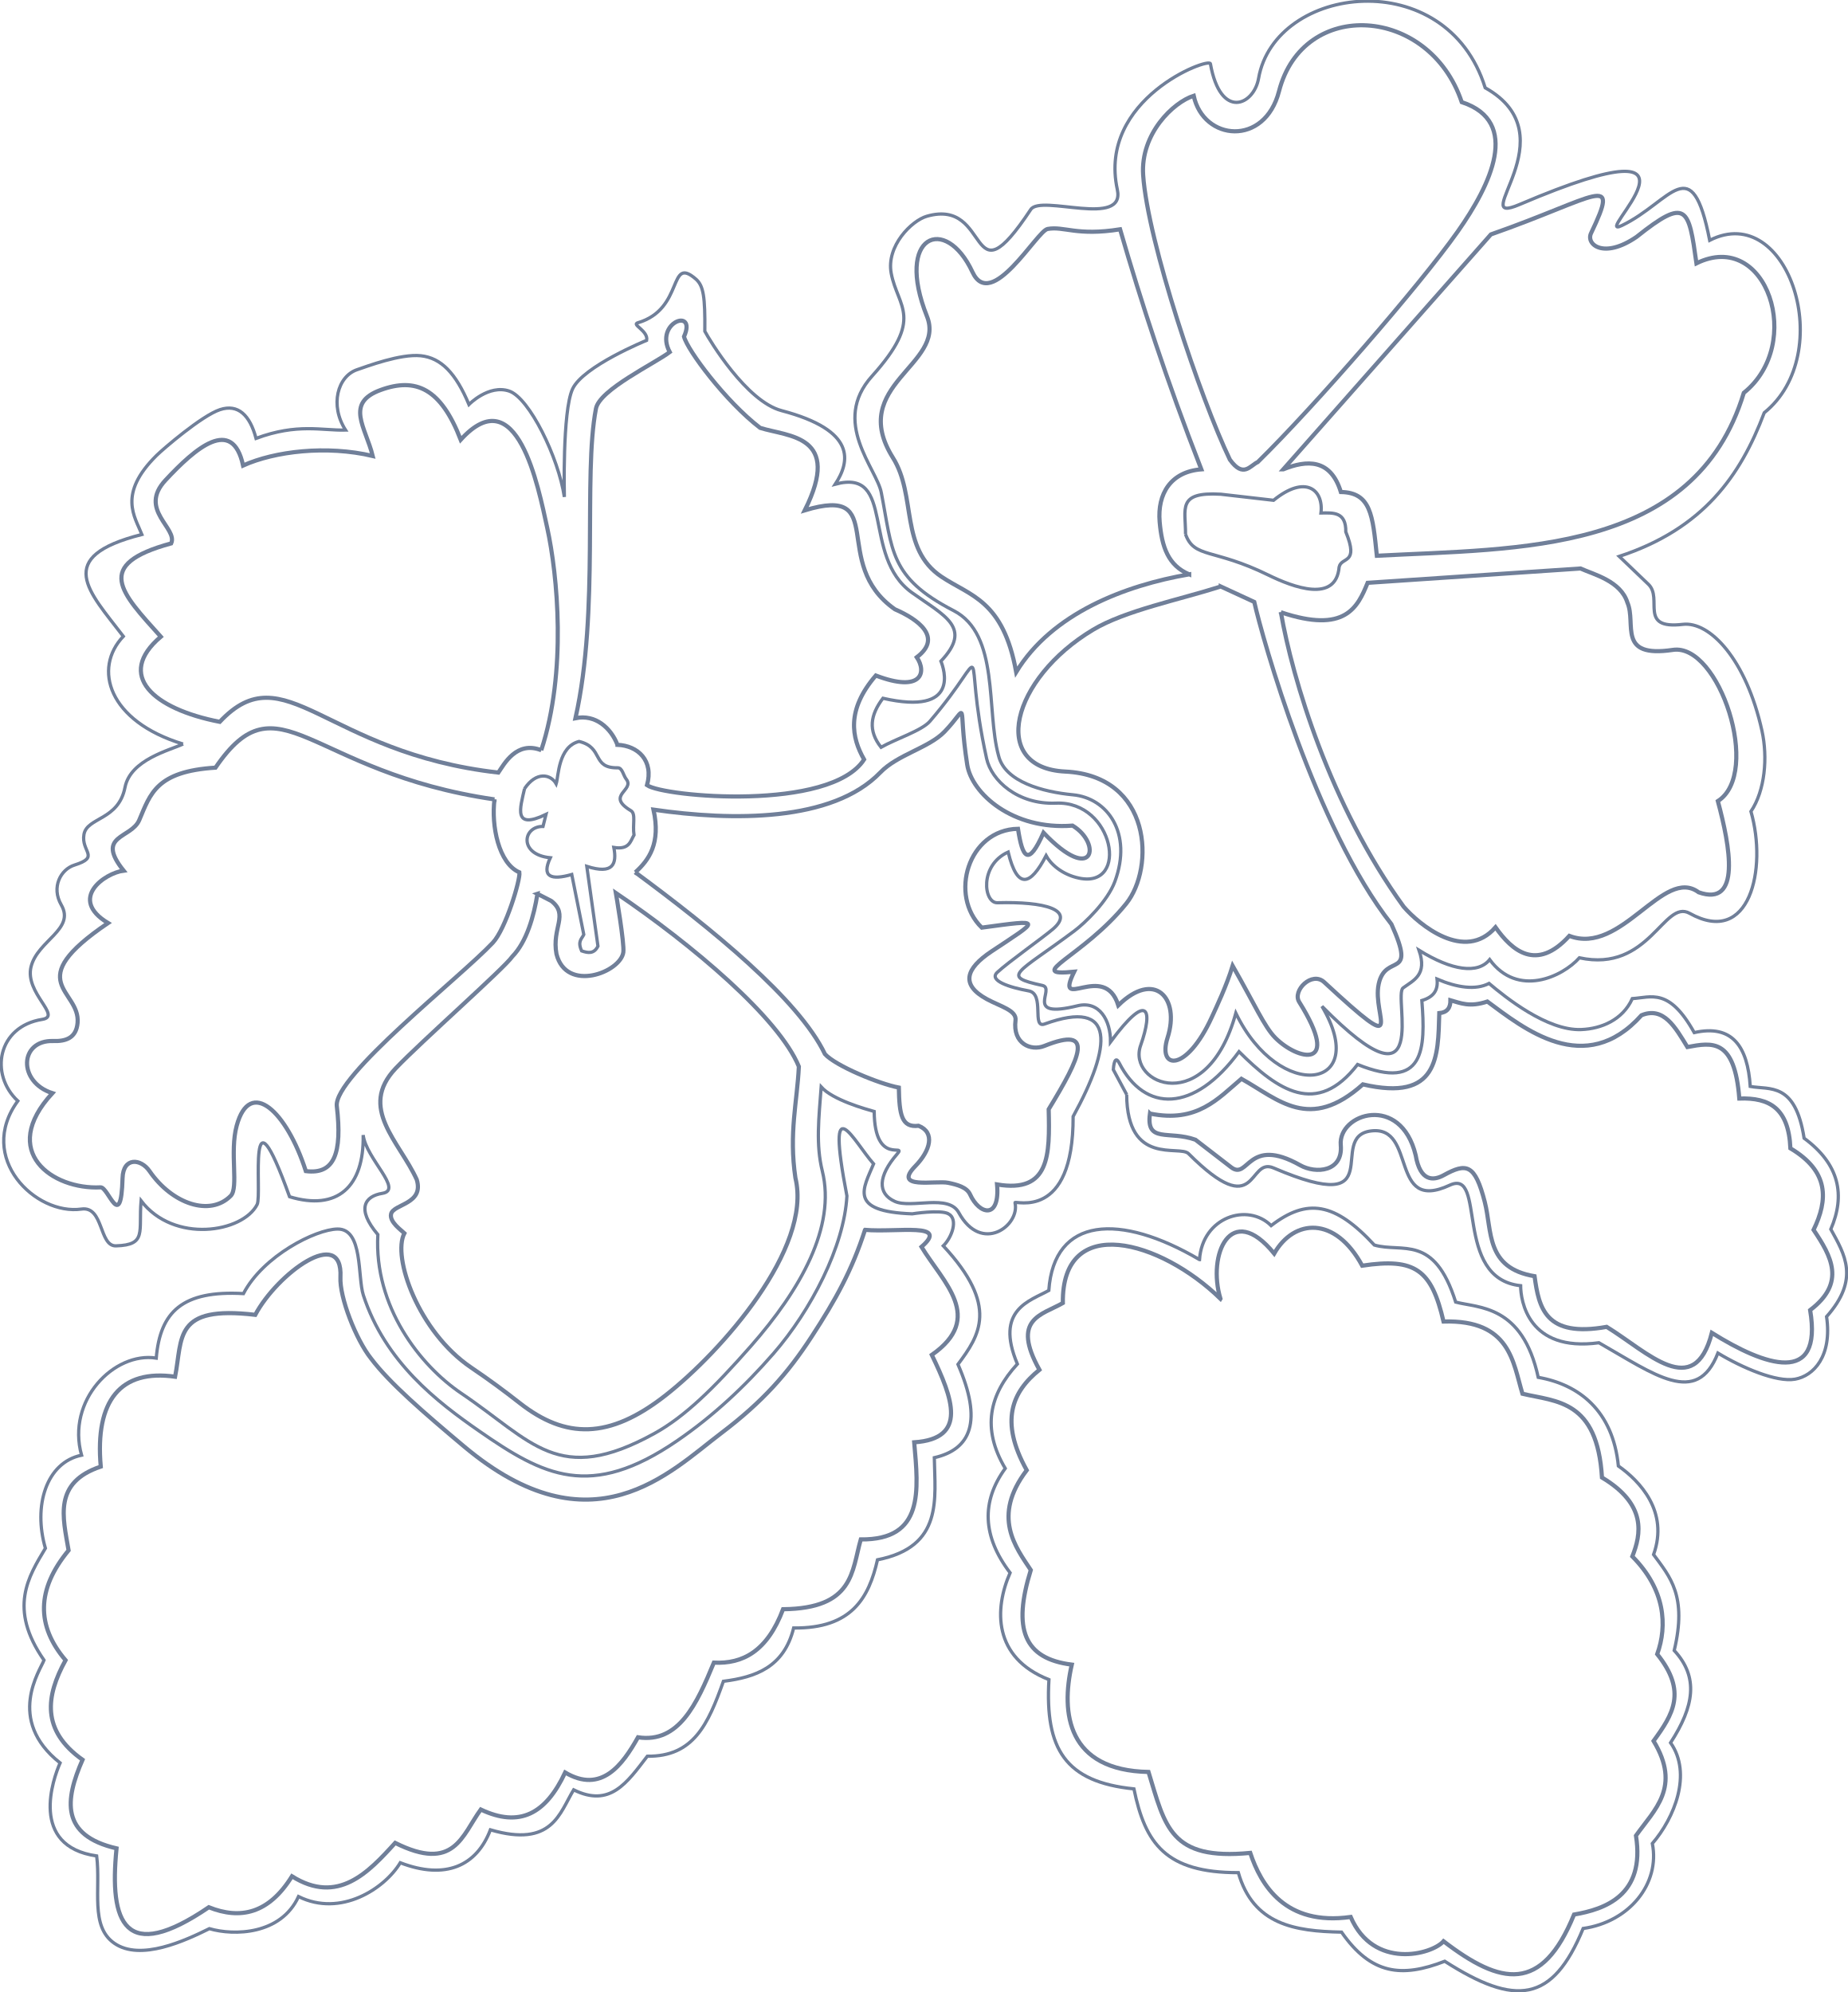
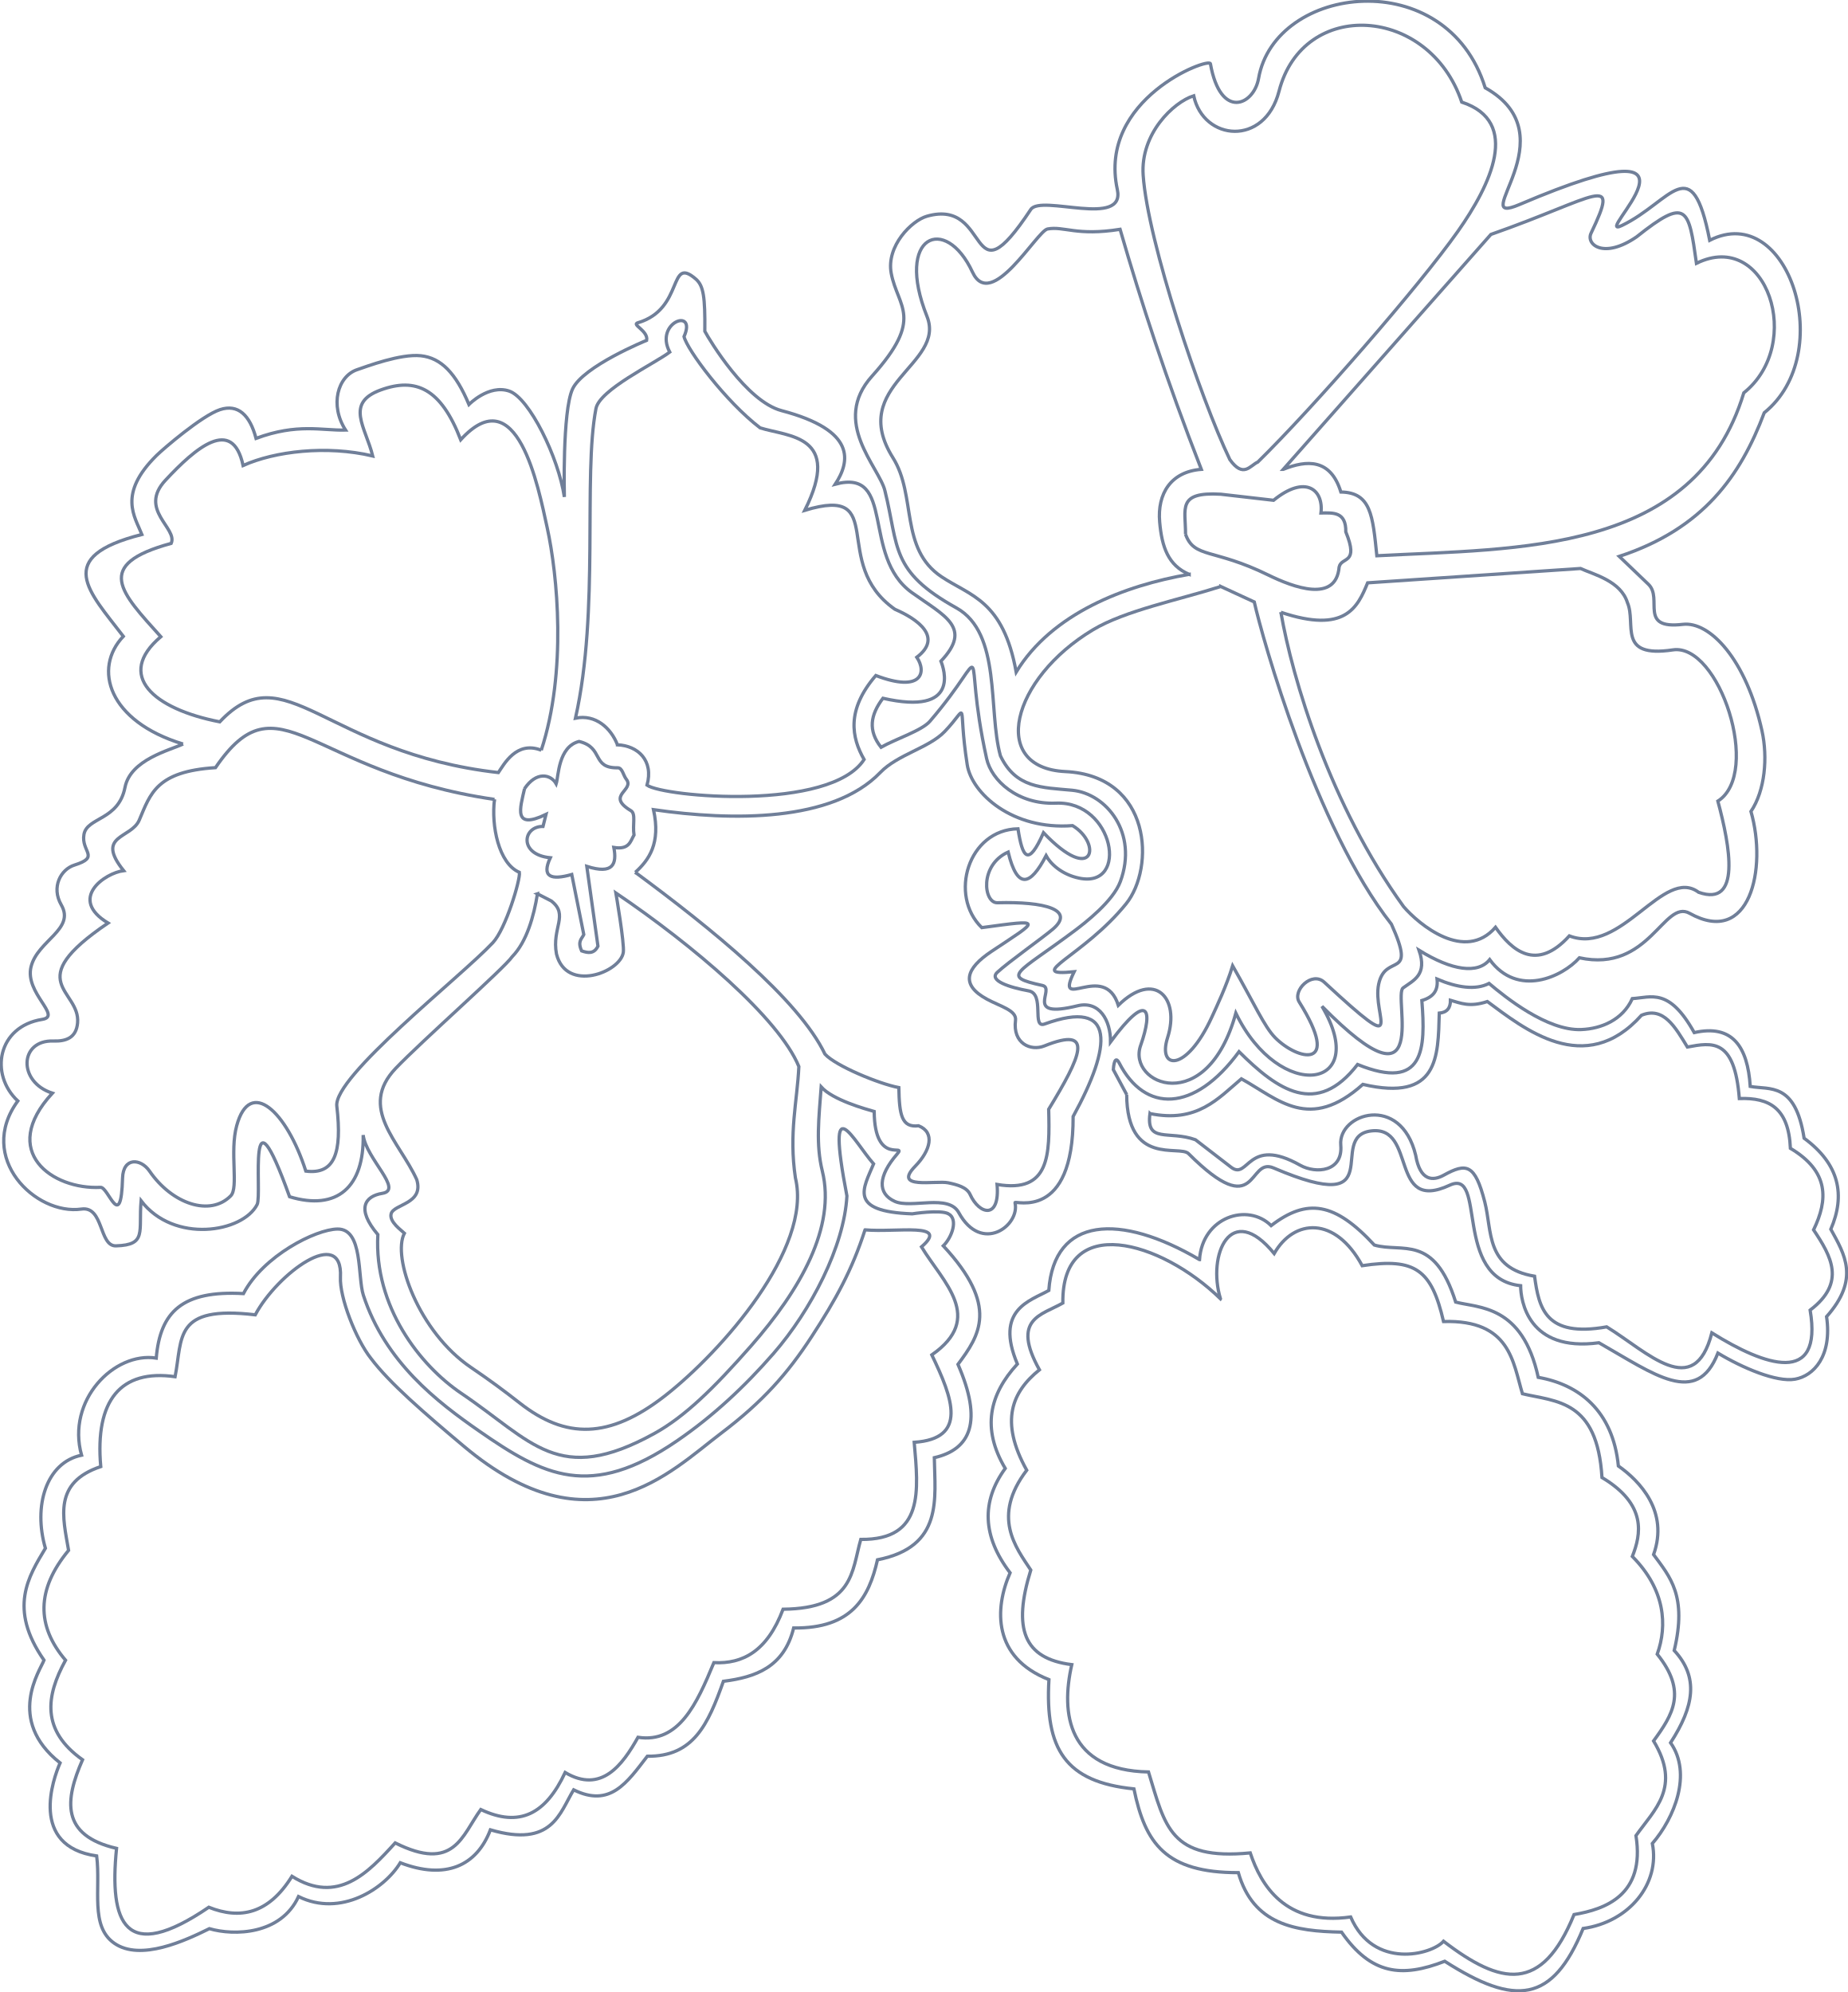
<svg xmlns="http://www.w3.org/2000/svg" width="206.75mm" height="222.906mm" viewBox="0 0 206.75 222.906" version="1.1" id="svg1" xml:space="preserve">
  <defs id="defs1" />
  <g id="layer2" transform="translate(-1.631916,-72.59169)">
    <path style="fill:none;stroke:#707f99;stroke-width:0.365;stroke-linecap:butt;stroke-linejoin:miter;stroke-dasharray:none;stroke-opacity:1" d="m 22.11,155.849 c -8.37,-2.549 -10.098,-8.453 -6.68,-12.05 -3.851,-5.036 -7.893,-8.876 2.078,-11.399 -0.782,-1.983 -2.743,-4.513 1.646,-8.849 0.719,-0.71 5.064,-4.45 7.089,-5.119 2.025,-0.669 3.349,0.611 4.037,3.215 4.642,-1.723 7.382,-0.859 10.017,-0.93 -1.79,-2.782 -0.889,-6.018 1.291,-6.758 1.09,-0.37 4.852,-1.797 7.125,-1.559 2.272,0.238 3.919,1.95 5.388,5.455 0,0 2.22,-2.281 4.509,-1.5 2.24,0.764 5.506,7.41 6.167,11.847 0,0 -0.238,-9.562 0.912,-12.074 1.169,-2.554 8.295,-5.452 8.295,-5.452 0.204,-1.048 -1.706,-1.756 -1.001,-1.962 5.284,-1.541 3.357,-7.659 6.548,-4.858 0.807,0.753 1.001,1.937 0.961,5.804 0.539,1.002 4.645,7.844 8.583,8.881 8.433,2.222 7.659,5.705 6.013,8.23 6.824,-1.819 2.856,8.036 8.574,12.133 3.66,2.622 6.816,3.909 3.247,7.674 0.333,0.832 2.193,6.126 -6.488,4.15 -1.414,1.876 -1.686,3.608 -0.213,5.484 1.653,-0.942 4.569,-1.861 5.472,-2.912 7.196,-8.379 3.437,-8.973 6.344,4.19 0.531,2.406 3.445,5.156 7.761,4.974 6.485,-0.274 8.236,9.567 2.59,8.393 -1.984,-0.412 -3.224,-1.634 -3.699,-2.514 -1.786,3.429 -3.229,3.786 -4.244,-0.405 -3.244,1.459 -2.753,5.715 -1.206,5.672 5.293,-0.146 8.732,0.778 6.218,2.943 -1.048,0.902 -5.039,3.728 -6.231,4.846 -0.989,0.928 1.385,1.685 3.516,2.073 1.843,0.336 0.298,4.242 1.779,3.706 8.074,-2.924 7.52,2.467 3.193,10.351 0.035,11.788 -6.578,9.342 -6.506,9.645 0.607,2.54 -3.736,5.789 -6.292,1.107 -1.158,-2.122 -5.302,-0.415 -7.156,-1.252 -1.967,-0.889 -1.865,-2.836 0.242,-5.275 1.189,-1.376 -2.492,1.445 -2.548,-4.787 -1.012,-0.29 -4.626,-1.291 -5.93,-2.745 -0.261,3.508 -0.608,6.431 0.128,9.416 1.54,6.243 -2.45,13.277 -7.994,19.583 -4.15,4.72 -7.405,7.908 -10.815,9.787 -10.756,5.927 -13.621,0.868 -21.583,-4.501 -4.63,-3.122 -9.782,-9.72 -9.338,-17.763 -2.467,-2.917 -1.429,-4.305 0.498,-4.616 2.392,-0.386 -1.817,-3.865 -2.141,-6.527 0.115,5.791 -2.883,8.524 -8.234,6.906 -4.851,-13.486 -3.042,-0.29 -3.629,0.867 -1.598,3.15 -9.311,4.404 -12.987,-0.414 -0.292,3.471 0.675,4.94 -2.807,5.044 -1.914,0.057 -1.364,-4.474 -3.864,-4.117 -5.132,0.734 -11.777,-5.737 -7.119,-12.097 -3.186,-2.963 -2.276,-8.332 2.727,-9.129 2.257,-0.36 -1.974,-2.939 -1.248,-5.886 0.727,-2.947 4.962,-4.182 3.385,-6.918 -1.155,-2.005 -0.047,-3.987 1.463,-4.461 2.932,-0.919 0.73,-1.488 1.072,-3.432 0.342,-1.944 3.866,-1.552 4.592,-5.262 0.61,-3.119 5.016,-4.153 6.495,-4.854 z" id="path1" />
    <path style="fill:none;stroke:#707f99;stroke-width:0.365;stroke-linecap:butt;stroke-linejoin:miter;stroke-dasharray:none;stroke-opacity:1" d="m 60.322,160.843 c 1.31,-1.95 2.922,-1.636 3.542,-0.543 0.26,-0.848 0.229,-4.149 2.558,-4.74 2.803,0.677 1.361,2.992 4.326,2.95 0.518,-0.007 0.618,0.844 0.957,1.276 0.985,1.256 -2.366,1.793 0.515,3.52 0.582,0.349 0.167,1.557 0.349,2.724 -0.399,0.694 -0.522,1.671 -2.257,1.393 0.354,1.858 -0.072,3.054 -3.026,2.113 l 1.249,8.933 c -0.448,0.897 -1.125,0.765 -1.825,0.528 -0.489,-1.083 0.016,-1.337 0.24,-1.825 l -1.345,-6.724 c -2.318,0.66 -3.408,0.28 -2.401,-1.873 -3.567,-0.345 -3.087,-3.539 -0.816,-3.506 l 0.336,-1.345 c -3.715,1.783 -2.904,-0.694 -2.401,-2.882 z" id="path5" />
-     <path style="fill:none;stroke:#707f99;stroke-width:0.365;stroke-linecap:butt;stroke-linejoin:miter;stroke-dasharray:none;stroke-opacity:1" d="m 100.238,127.71 c -0.532,-2.712 -5.654,-7.896 -1.042,-13.024 5.889,-6.548 2.874,-7.678 2.152,-11.508 -0.577,-3.063 2.29,-5.905 3.987,-6.39 7.343,-2.098 4.45,10.073 11.626,-0.756 1.141,-1.721 10.627,2.107 9.684,-2.236 -2.204,-10.148 10.282,-14.828 10.416,-14.072 1.127,6.336 4.864,4.65 5.389,1.639 1.833,-10.514 21.027,-12.864 25.356,1.053 9.619,5.37 -2.269,15.663 3.843,13.059 24.045,-10.245 7.685,4.164 11.457,2.348 5.537,-2.665 7.8,-8.63 9.818,1.659 8.819,-4.477 14.318,12.68 6.103,19.297 -2.652,7.049 -6.817,12.979 -16.221,16.072 l 3.261,3.123 c 1.669,1.599 -1.169,5.076 3.854,4.483 2.991,-0.353 7.08,3.867 8.854,11.922 0.653,2.962 0.344,6.674 -1.235,9.015 1.849,6.435 -0.132,15.16 -6.862,11.398 -2.891,-1.617 -4.494,6.679 -12.333,4.978 -1.901,2.138 -6.908,4.475 -10.038,0.201 -1.314,1.636 -4.204,1.252 -7.904,-1.046 0.952,2.767 -0.614,3.353 -1.782,4.214 -1.168,0.861 3.365,14.709 -9.081,2.055 5.542,9.345 -4.743,10.878 -9.635,0.765 -3.237,11.756 -12.187,7.959 -10.653,3.622 1.439,-4.069 0.817,-6.067 -3.367,-0.4 0.015,-2.409 -1.245,-4.641 -3.699,-4.04 -6.138,1.504 -2.394,-1.94 -3.923,-2.276 -4.725,-1.037 -2.873,-1.281 3.556,-6.09 1.206,-0.902 3.732,-3.318 4.553,-5.539 2.008,-5.433 -0.849,-9.344 -4.69,-9.706 -3.346,-0.315 -7.613,-1.444 -8.321,-4.364 -1.42,-5.12 0.143,-13.577 -5.031,-16.244 -7.215,-3.719 -6.832,-6.77 -8.095,-13.211 z" id="path2" />
+     <path style="fill:none;stroke:#707f99;stroke-width:0.365;stroke-linecap:butt;stroke-linejoin:miter;stroke-dasharray:none;stroke-opacity:1" d="m 100.646,127.506 c -0.664,-2.683 -6.061,-7.692 -1.449,-12.82 5.889,-6.548 2.874,-7.678 2.152,-11.508 -0.577,-3.063 2.29,-5.905 3.987,-6.39 7.343,-2.098 4.45,10.073 11.626,-0.756 1.141,-1.721 10.627,2.107 9.684,-2.236 -2.204,-10.148 10.282,-14.828 10.416,-14.072 1.127,6.336 4.864,4.65 5.389,1.639 1.833,-10.514 21.027,-12.864 25.356,1.053 9.619,5.37 -2.269,15.663 3.843,13.059 24.045,-10.245 7.685,4.164 11.457,2.348 5.537,-2.665 7.8,-8.63 9.818,1.659 8.819,-4.477 14.318,12.68 6.103,19.297 -2.652,7.049 -6.817,12.979 -16.221,16.072 l 3.261,3.123 c 1.669,1.599 -1.169,5.076 3.854,4.483 2.991,-0.353 7.08,3.867 8.854,11.922 0.653,2.962 0.344,6.674 -1.235,9.015 1.849,6.435 -0.132,15.16 -6.862,11.398 -2.891,-1.617 -4.494,6.679 -12.333,4.978 -1.901,2.138 -6.908,4.475 -10.038,0.201 -1.314,1.636 -4.204,1.252 -7.904,-1.046 0.952,2.767 -0.614,3.353 -1.782,4.214 -1.168,0.861 3.365,14.709 -9.081,2.055 5.542,9.345 -4.743,10.878 -9.635,0.765 -3.237,11.756 -12.187,7.959 -10.653,3.622 1.439,-4.069 0.817,-6.067 -3.367,-0.4 0.015,-2.409 -1.245,-4.641 -3.699,-4.04 -6.138,1.504 -2.394,-1.94 -3.923,-2.276 -4.725,-1.037 -2.873,-1.281 3.556,-6.09 1.206,-0.902 4.344,-3.318 5.165,-5.539 2.008,-5.433 -1.562,-9.854 -5.404,-10.216 -3.346,-0.315 -6.288,-0.22 -8.015,-3.855 -1.42,-5.12 0.157,-13.72 -4.929,-16.55 -7.418,-4.127 -6.424,-6.77 -7.993,-13.109 z" id="path2" />
    <path style="fill:none;stroke:#707f99;stroke-width:0.365;stroke-linecap:butt;stroke-linejoin:miter;stroke-dasharray:none;stroke-opacity:1" d="m 134.279,132.377 c 0.974,2.717 3.136,1.558 9.237,4.551 2.841,1.391 7.596,3.169 7.947,-0.883 0.262,-1.205 2.259,-0.242 0.747,-3.939 0.034,-2.264 -1.407,-2.132 -2.78,-2.109 0.314,-2.624 -1.745,-4.323 -5.303,-1.423 l -5.909,-0.679 c -4.921,-0.287 -3.927,1.614 -3.939,4.483 z" id="path3" />
-     <path style="fill:none;stroke:#707f99;stroke-width:0.465;stroke-linecap:butt;stroke-linejoin:miter;stroke-dasharray:none;stroke-opacity:1" d="m 62.193,156.542 c 2.884,-8.809 1.814,-19.631 0.669,-24.872 -1.025,-4.686 -3.364,-16.823 -9.682,-9.871 -2.219,-5.745 -5.018,-7.006 -8.962,-5.567 -4.023,1.468 -1.68,4.16 -0.884,7.384 -5.169,-1.224 -10.961,-0.526 -14.504,1.067 -1.187,-5.558 -5.353,-1.933 -8.68,1.639 -3.096,3.323 1.408,5.359 0.635,7.075 -8.787,2.389 -5.603,5.493 -1.161,10.442 -5.098,4.32 -0.845,8.083 6.595,9.527 7.287,-7.755 11.712,3.475 31.173,5.677 0.63,-0.921 2.026,-3.595 4.803,-2.5 z" id="path4" />
-     <path style="fill:none;stroke:#707f99;stroke-width:0.465;stroke-linecap:butt;stroke-linejoin:miter;stroke-dasharray:none;stroke-opacity:1" d="m 70.716,155.935 c -0.716,-1.856 -2.44,-3.447 -4.697,-2.978 2.71,-12.084 0.832,-27.054 2.293,-34.646 0.408,-2.121 6.576,-5.046 8.256,-6.321 -1.784,-3.333 3.079,-5.051 1.597,-1.733 0.354,1.486 4.639,7.242 8.511,10.212 3.164,1.002 9.225,0.78 5,9.228 9.516,-2.886 2.699,5.904 10.083,11.073 2.565,1.112 5.401,3.129 2.451,5.369 1.135,1.687 0.559,4.008 -4.586,2.043 -3.335,3.874 -2.704,6.962 -1.311,9.397 -3.783,5.835 -22.419,4.194 -24.289,2.874 0.769,-2.75 -1.012,-4.421 -3.308,-4.517 z" id="path6" />
-     <path style="fill:none;stroke:#707f99;stroke-width:0.465;stroke-linecap:butt;stroke-linejoin:miter;stroke-dasharray:none;stroke-opacity:1" d="m 56.96,162.044 c -0.377,2.923 0.457,7.173 2.786,8.165 0.131,0.787 -1.526,6.33 -2.978,7.876 -3.653,3.889 -17.836,14.976 -17.451,18.283 0.618,5.311 -0.279,7.672 -3.467,7.272 -2.137,-6.691 -6.253,-10.533 -7.738,-5.074 -0.796,2.926 0.239,6.922 -0.662,7.839 -2.309,2.348 -6.559,0.914 -9.087,-2.765 -0.976,-1.42 -2.951,-1.589 -3.019,0.785 -0.175,6.113 -1.575,0.985 -2.464,1.031 -5.369,0.273 -11.433,-3.978 -5.388,-10.539 -3.891,-1.241 -3.699,-5.962 0.104,-5.835 1.414,0.047 2.567,-0.345 2.716,-2.031 0.331,-3.734 -6.442,-4.498 3.409,-11.172 -4.509,-2.72 -0.349,-5.6 1.743,-5.861 -3.212,-4.011 0.857,-3.553 1.751,-5.664 1.249,-2.949 1.906,-5.443 8.527,-5.862 7.106,-10.406 10.342,0.512 31.218,3.554 z" id="path7" />
-     <path style="fill:none;stroke:#707f99;stroke-width:0.465;stroke-linecap:butt;stroke-linejoin:miter;stroke-dasharray:none;stroke-opacity:1" d="m 61.763,172.61 1.549,0.797 c 2.002,1.561 0.033,2.993 0.582,5.938 1.101,4.375 7.177,2.041 7.48,-0.197 0.134,-0.993 -0.836,-6.634 -0.836,-6.634 8.592,5.817 18.244,13.988 20.476,19.425 -0.182,3.919 -1.134,7.44 -0.385,12.465 1.918,7.902 -8.306,19.452 -14.533,24.329 -6.326,4.954 -11.2,4.864 -16.305,0.865 -1.748,-1.369 -3.333,-2.547 -5.458,-3.987 -5.887,-3.99 -8.85,-12.38 -7.454,-15.023 -0.327,-0.32 -1.705,-1.263 -1.489,-2.159 0.269,-1.118 3.708,-1.088 2.87,-3.84 -1.93,-4.255 -6.579,-8.013 -2.355,-12.45 2.863,-3.008 12.175,-11.224 13.042,-12.503 1.629,-1.673 2.422,-4.554 2.819,-7.027 z" id="path8" />
-     <path style="fill:none;stroke:#707f99;stroke-width:0.465;stroke-linecap:butt;stroke-linejoin:miter;stroke-dasharray:none;stroke-opacity:1" d="m 72.713,170.208 c 1.522,-1.383 2.869,-3.229 2.037,-7.015 8.791,1.281 20.017,1.401 25.372,-4.158 1.945,-2.019 5.445,-2.745 7.203,-4.58 2.87,-2.996 1.397,-3.533 2.526,3.708 0.501,3.214 5.076,7.339 11.788,6.816 3.302,1.991 2.413,6.733 -3.253,0.793 -1.718,3.884 -2.356,2.795 -2.855,-0.439 -5.583,0.111 -7.765,7.465 -4.05,11.061 7,-0.952 6.465,-0.923 1.098,2.653 -2.906,1.936 -3.5,3.739 -0.511,5.359 1.486,0.805 3.33,1.244 3.187,2.362 -0.333,2.611 1.718,3.472 3.226,2.865 5.711,-2.298 4.069,1.201 0.485,7.088 0.125,5.102 0.144,9.415 -5.776,8.411 0.349,3.964 -1.992,3.393 -3.016,1.121 -0.366,-0.813 -1.445,-1.094 -2.443,-1.303 -1.397,-0.293 -6.28,0.792 -3.699,-1.857 1.72,-1.765 2.245,-3.783 0.377,-4.526 -1.909,0.235 -2.154,-1.249 -2.209,-4.274 -2.236,-0.426 -7.088,-2.437 -8.268,-3.748 -2.937,-6.151 -12.798,-14.128 -21.22,-20.338 z" id="path9" />
-     <path style="fill:none;stroke:#707f99;stroke-width:0.465;stroke-linecap:butt;stroke-linejoin:miter;stroke-dasharray:none;stroke-opacity:1" d="m 144.946,141.104 c 1.291,7.443 5.489,21.566 13.736,32.947 1.733,2.013 6.847,6.251 10.278,2.305 1.816,2.582 4.573,5.034 8.261,0.961 5.831,2.237 10.527,-7.815 14.464,-4.878 4.776,1.689 3.524,-5.111 2.153,-10.203 4.93,-3.141 0.152,-17.698 -5.035,-16.922 -6.31,0.944 -4.047,-2.913 -5.087,-5.3 -0.752,-2.411 -3.752,-3.131 -5.247,-3.808 l -23.817,1.605 c -1.118,2.731 -2.483,5.721 -9.706,3.294 z" id="path10" />
-     <path style="fill:none;stroke:#707f99;stroke-width:0.465;stroke-linecap:butt;stroke-linejoin:miter;stroke-dasharray:none;stroke-opacity:1" d="m 145.214,125.11 23.229,-26.285 c 12.03,-4.219 14.503,-7.052 11.207,-0.136 -0.595,1.248 1.405,2.94 5.094,0.408 5.64,-4.5 5.83,-3.226 6.699,2.96 7.876,-3.879 12.128,9.025 5.298,14.495 -5.49,18.086 -25.253,17.387 -41.058,18.229 -0.463,-4.535 -0.663,-7.072 -4.025,-7.133 -1.155,-3.768 -3.825,-3.594 -6.443,-2.538 z" id="path11" />
-     <path style="fill:none;stroke:#707f99;stroke-width:0.465;stroke-linecap:butt;stroke-linejoin:miter;stroke-dasharray:none;stroke-opacity:1" d="m 139.237,124.023 c -3.266,-6.8 -9.2,-24.388 -9.701,-31.843 -0.31,-4.623 3.368,-8.141 5.656,-8.872 1.084,5.062 7.944,5.715 9.547,-0.512 2.692,-10.46 16.818,-9.575 20.444,1.223 6.681,2.191 3.204,9.289 -0.431,14.457 -4.281,6.085 -16.165,19.717 -22.39,25.82 -0.854,0.38 -1.604,1.845 -3.124,-0.272 z" id="path12" />
-     <path style="fill:none;stroke:#707f99;stroke-width:0.465;stroke-linecap:butt;stroke-linejoin:miter;stroke-dasharray:none;stroke-opacity:1" d="m 134.687,136.86 c -7.2,1.238 -15.358,4.364 -19.357,10.935 -1.454,-8.042 -5.135,-8.509 -8.354,-10.664 -4.718,-3.158 -2.767,-9.058 -5.434,-13.312 -5.104,-8.143 5.967,-10.405 3.808,-15.82 -3.627,-9.097 2.063,-11.471 5.089,-4.963 2.091,4.498 7.204,-4.602 8.402,-4.822 1.843,-0.339 3.248,0.816 8.114,0.038 2.362,8.159 5.157,16.779 9.09,26.859 -3.419,0.262 -4.934,2.733 -4.662,5.88 0.243,2.815 0.956,4.878 3.304,5.87 z" id="path13" />
-     <path style="fill:none;stroke:#707f99;stroke-width:0.465;stroke-linecap:butt;stroke-linejoin:miter;stroke-dasharray:none;stroke-opacity:1" d="m 138.222,138.222 3.746,1.729 c 0.909,4.062 6.852,25.251 15.347,36.059 2.878,6.368 -0.659,3.119 -1.425,6.694 -0.766,3.576 3.363,8.56 -6.093,-0.205 -1.373,-1.272 -3.595,0.945 -2.803,2.21 4.821,7.706 -0.183,6.524 -2.677,4.009 -1.224,-1.235 -2.314,-3.754 -4.767,-8.054 -0.693,2.263 -1.803,4.591 -2.337,5.757 -2.846,6.217 -6.092,5.877 -4.947,2.297 1.435,-4.485 -1.467,-7.603 -5.51,-3.631 -1.56,-5.017 -7.227,0.941 -4.939,-3.758 -5.777,0.565 1.063,-1.716 5.82,-7.616 3.223,-3.999 2.895,-14.312 -6.816,-14.783 -8.553,-0.415 -6.029,-10.401 3.113,-15.872 3.584,-2.145 9.589,-3.343 14.288,-4.835 z" id="path14" />
+     <path style="fill:none;stroke:#707f99;stroke-width:0.365;stroke-linecap:butt;stroke-linejoin:miter;stroke-dasharray:none;stroke-opacity:1" d="m 62.193,156.542 c 2.884,-8.809 1.814,-19.631 0.669,-24.872 -1.025,-4.686 -3.364,-16.823 -9.682,-9.871 -2.219,-5.745 -5.018,-7.006 -8.962,-5.567 -4.023,1.468 -1.68,4.16 -0.884,7.384 -5.169,-1.224 -10.961,-0.526 -14.504,1.067 -1.187,-5.558 -5.353,-1.933 -8.68,1.639 -3.096,3.323 1.408,5.359 0.635,7.075 -8.787,2.389 -5.603,5.493 -1.161,10.442 -5.098,4.32 -0.845,8.083 6.595,9.527 7.287,-7.755 11.712,3.475 31.173,5.677 0.63,-0.921 2.026,-3.595 4.803,-2.5 z" id="path4" />
+     <path style="fill:none;stroke:#707f99;stroke-width:0.365;stroke-linecap:butt;stroke-linejoin:miter;stroke-dasharray:none;stroke-opacity:1" d="m 70.716,155.935 c -0.716,-1.856 -2.44,-3.447 -4.697,-2.978 2.71,-12.084 0.832,-27.054 2.293,-34.646 0.408,-2.121 6.576,-5.046 8.256,-6.321 -1.784,-3.333 3.079,-5.051 1.597,-1.733 0.354,1.486 4.639,7.242 8.511,10.212 3.164,1.002 9.225,0.78 5,9.228 9.516,-2.886 2.699,5.904 10.083,11.073 2.565,1.112 5.401,3.129 2.451,5.369 1.135,1.687 0.559,4.008 -4.586,2.043 -3.335,3.874 -2.704,6.962 -1.311,9.397 -3.783,5.835 -22.419,4.194 -24.289,2.874 0.769,-2.75 -1.012,-4.421 -3.308,-4.517 z" id="path6" />
+     <path style="fill:none;stroke:#707f99;stroke-width:0.365;stroke-linecap:butt;stroke-linejoin:miter;stroke-dasharray:none;stroke-opacity:1" d="m 56.96,162.044 c -0.377,2.923 0.457,7.173 2.786,8.165 0.131,0.787 -1.526,6.33 -2.978,7.876 -3.653,3.889 -17.836,14.976 -17.451,18.283 0.618,5.311 -0.279,7.672 -3.467,7.272 -2.137,-6.691 -6.253,-10.533 -7.738,-5.074 -0.796,2.926 0.239,6.922 -0.662,7.839 -2.309,2.348 -6.559,0.914 -9.087,-2.765 -0.976,-1.42 -2.951,-1.589 -3.019,0.785 -0.175,6.113 -1.575,0.985 -2.464,1.031 -5.369,0.273 -11.433,-3.978 -5.388,-10.539 -3.891,-1.241 -3.699,-5.962 0.104,-5.835 1.414,0.047 2.567,-0.345 2.716,-2.031 0.331,-3.734 -6.442,-4.498 3.409,-11.172 -4.509,-2.72 -0.349,-5.6 1.743,-5.861 -3.212,-4.011 0.857,-3.553 1.751,-5.664 1.249,-2.949 1.906,-5.443 8.527,-5.862 7.106,-10.406 10.342,0.512 31.218,3.554 z" id="path7" />
+     <path style="fill:none;stroke:#707f99;stroke-width:0.365;stroke-linecap:butt;stroke-linejoin:miter;stroke-dasharray:none;stroke-opacity:1" d="m 61.763,172.61 1.549,0.797 c 2.002,1.561 0.033,2.993 0.582,5.938 1.101,4.375 7.177,2.041 7.48,-0.197 0.134,-0.993 -0.836,-6.634 -0.836,-6.634 8.592,5.817 18.244,13.988 20.476,19.425 -0.182,3.919 -1.134,7.44 -0.385,12.465 1.918,7.902 -8.306,19.452 -14.533,24.329 -6.326,4.954 -11.2,4.864 -16.305,0.865 -1.748,-1.369 -3.333,-2.547 -5.458,-3.987 -5.887,-3.99 -8.85,-12.38 -7.454,-15.023 -0.327,-0.32 -1.705,-1.263 -1.489,-2.159 0.269,-1.118 3.708,-1.088 2.87,-3.84 -1.93,-4.255 -6.579,-8.013 -2.355,-12.45 2.863,-3.008 12.175,-11.224 13.042,-12.503 1.629,-1.673 2.422,-4.554 2.819,-7.027 z" id="path8" />
+     <path style="fill:none;stroke:#707f99;stroke-width:0.365;stroke-linecap:butt;stroke-linejoin:miter;stroke-dasharray:none;stroke-opacity:1" d="m 72.713,170.208 c 1.522,-1.383 2.869,-3.229 2.037,-7.015 8.791,1.281 20.017,1.401 25.372,-4.158 1.945,-2.019 5.445,-2.745 7.203,-4.58 2.87,-2.996 1.397,-3.533 2.526,3.708 0.501,3.214 5.076,7.339 11.788,6.816 3.302,1.991 2.413,6.733 -3.253,0.793 -1.718,3.884 -2.356,2.795 -2.855,-0.439 -5.583,0.111 -7.765,7.465 -4.05,11.061 7,-0.952 6.465,-0.923 1.098,2.653 -2.906,1.936 -3.5,3.739 -0.511,5.359 1.486,0.805 3.33,1.244 3.187,2.362 -0.333,2.611 1.718,3.472 3.226,2.865 5.711,-2.298 4.069,1.201 0.485,7.088 0.125,5.102 0.144,9.415 -5.776,8.411 0.349,3.964 -1.992,3.393 -3.016,1.121 -0.366,-0.813 -1.445,-1.094 -2.443,-1.303 -1.397,-0.293 -6.28,0.792 -3.699,-1.857 1.72,-1.765 2.245,-3.783 0.377,-4.526 -1.909,0.235 -2.154,-1.249 -2.209,-4.274 -2.236,-0.426 -7.088,-2.437 -8.268,-3.748 -2.937,-6.151 -12.798,-14.128 -21.22,-20.338 z" id="path9" />
+     <path style="fill:none;stroke:#707f99;stroke-width:0.365;stroke-linecap:butt;stroke-linejoin:miter;stroke-dasharray:none;stroke-opacity:1" d="m 144.946,141.104 c 1.291,7.443 5.489,21.566 13.736,32.947 1.733,2.013 6.847,6.251 10.278,2.305 1.816,2.582 4.573,5.034 8.261,0.961 5.831,2.237 10.527,-7.815 14.464,-4.878 4.776,1.689 3.524,-5.111 2.153,-10.203 4.93,-3.141 0.152,-17.698 -5.035,-16.922 -6.31,0.944 -4.047,-2.913 -5.087,-5.3 -0.752,-2.411 -3.752,-3.131 -5.247,-3.808 l -23.817,1.605 c -1.118,2.731 -2.483,5.721 -9.706,3.294 z" id="path10" />
+     <path style="fill:none;stroke:#707f99;stroke-width:0.365;stroke-linecap:butt;stroke-linejoin:miter;stroke-dasharray:none;stroke-opacity:1" d="m 145.214,125.11 23.229,-26.285 c 12.03,-4.219 14.503,-7.052 11.207,-0.136 -0.595,1.248 1.405,2.94 5.094,0.408 5.64,-4.5 5.83,-3.226 6.699,2.96 7.876,-3.879 12.128,9.025 5.298,14.495 -5.49,18.086 -25.253,17.387 -41.058,18.229 -0.463,-4.535 -0.663,-7.072 -4.025,-7.133 -1.155,-3.768 -3.825,-3.594 -6.443,-2.538 z" id="path11" />
+     <path style="fill:none;stroke:#707f99;stroke-width:0.365;stroke-linecap:butt;stroke-linejoin:miter;stroke-dasharray:none;stroke-opacity:1" d="m 139.237,124.023 c -3.266,-6.8 -9.2,-24.388 -9.701,-31.843 -0.31,-4.623 3.368,-8.141 5.656,-8.872 1.084,5.062 7.944,5.715 9.547,-0.512 2.692,-10.46 16.818,-9.575 20.444,1.223 6.681,2.191 3.204,9.289 -0.431,14.457 -4.281,6.085 -16.165,19.717 -22.39,25.82 -0.854,0.38 -1.604,1.845 -3.124,-0.272 z" id="path12" />
+     <path style="fill:none;stroke:#707f99;stroke-width:0.365;stroke-linecap:butt;stroke-linejoin:miter;stroke-dasharray:none;stroke-opacity:1" d="m 134.687,136.86 c -7.2,1.238 -15.358,4.364 -19.357,10.935 -1.454,-8.042 -5.135,-8.509 -8.354,-10.664 -4.718,-3.158 -2.767,-9.058 -5.434,-13.312 -5.104,-8.143 5.967,-10.405 3.808,-15.82 -3.627,-9.097 2.063,-11.471 5.089,-4.963 2.091,4.498 7.204,-4.602 8.402,-4.822 1.843,-0.339 3.248,0.816 8.114,0.038 2.362,8.159 5.157,16.779 9.09,26.859 -3.419,0.262 -4.934,2.733 -4.662,5.88 0.243,2.815 0.956,4.878 3.304,5.87 z" id="path13" />
+     <path style="fill:none;stroke:#707f99;stroke-width:0.365;stroke-linecap:butt;stroke-linejoin:miter;stroke-dasharray:none;stroke-opacity:1" d="m 138.222,138.222 3.746,1.729 c 0.909,4.062 6.852,25.251 15.347,36.059 2.878,6.368 -0.659,3.119 -1.425,6.694 -0.766,3.576 3.363,8.56 -6.093,-0.205 -1.373,-1.272 -3.595,0.945 -2.803,2.21 4.821,7.706 -0.183,6.524 -2.677,4.009 -1.224,-1.235 -2.314,-3.754 -4.767,-8.054 -0.693,2.263 -1.803,4.591 -2.337,5.757 -2.846,6.217 -6.092,5.877 -4.947,2.297 1.435,-4.485 -1.467,-7.603 -5.51,-3.631 -1.56,-5.017 -7.227,0.941 -4.939,-3.758 -5.777,0.565 1.063,-1.716 5.82,-7.616 3.223,-3.999 2.895,-14.312 -6.816,-14.783 -8.553,-0.415 -6.029,-10.401 3.113,-15.872 3.584,-2.145 9.589,-3.343 14.288,-4.835 z" id="path14" />
    <path style="fill:none;stroke:#707f99;stroke-width:0.365;stroke-linecap:butt;stroke-linejoin:miter;stroke-dasharray:none;stroke-opacity:1" d="m 107.737,208.408 c 1.146,0.602 0.395,2.659 -0.564,3.594 6.278,6.759 4.043,10.044 1.643,13.261 2.775,6.368 1.456,9.505 -2.646,10.444 0.063,4.544 1.05,9.966 -6.358,11.426 -0.959,4.221 -2.865,7.71 -9.381,7.63 -1.087,4.399 -4.265,5.51 -7.86,5.967 -1.718,4.835 -3.355,8.44 -8.514,8.385 -2.289,2.977 -4.169,5.775 -8.241,3.76 -1.58,2.595 -2.379,6.502 -9.315,4.475 -1.536,4.037 -5.02,5.633 -10.084,3.684 -1.741,2.886 -6.653,6.128 -11.385,3.783 -1.975,4.301 -7.23,4.396 -9.975,3.593 -2.675,1.322 -7.706,3.683 -10.648,1.625 -2.719,-1.903 -1.495,-6.02 -1.961,-9.761 -7.599,-1.095 -4.855,-8.683 -4.091,-10.41 -6.12,-4.833 -2.204,-10.41 -1.801,-11.497 -4.037,-5.792 -1.728,-9.375 0.156,-12.524 -1.384,-4.735 0.092,-9.603 4.046,-10.414 -1.715,-6.13 3.637,-11.598 8.355,-10.866 0.439,-5.197 2.943,-7.6 9.758,-7.217 2.206,-4.229 8.079,-7.191 10.522,-7.224 2.886,-0.039 2.225,5.356 2.895,7.407 2.449,7.501 8.285,11.952 12.949,15.192 7.228,5.022 12.447,7.75 22.17,1.083 4.045,-2.774 7.59,-6.103 10.771,-9.757 4.186,-4.809 7.909,-11.996 8.213,-17.626 -2.443,-12.695 0.803,-6.037 2.985,-3.592 -1.126,2.721 -2.93,5.335 4.322,5.592 0,0 3.121,-0.494 4.038,-0.012 z" id="path15" />
-     <path style="fill:none;stroke:#707f99;stroke-width:0.465;stroke-linecap:butt;stroke-linejoin:miter;stroke-dasharray:none;stroke-opacity:1" d="m 98.417,210.214 c 3.574,0.312 9.532,-0.881 6.317,1.902 2.423,3.988 7.117,7.93 1.155,12.09 2.339,4.853 4.057,9.377 -1.97,9.781 0.469,5.397 1.136,10.936 -5.977,10.867 -1.016,3.545 -0.753,7.729 -8.694,7.811 -1.774,4.714 -4.524,6.139 -7.743,5.977 -1.911,4.623 -3.919,9.053 -8.49,8.354 -1.737,3.104 -4.107,6.335 -8.15,3.939 -2.171,4.645 -5.099,6.195 -9.441,4.143 -2.116,2.923 -2.963,7.039 -9.577,3.736 -3.01,3.323 -6.416,6.95 -11.547,3.736 -2.61,4.204 -5.791,4.866 -9.305,3.464 -9.43,6.419 -11.157,1.757 -10.324,-6.588 -6.276,-1.454 -5.777,-5.413 -3.804,-9.916 -4.637,-3.292 -4.105,-7.127 -1.902,-11.139 -3.264,-3.831 -3.279,-7.919 0.34,-12.294 -0.635,-3.718 -1.728,-7.584 3.6,-9.373 -0.67,-7.423 2.236,-10.927 8.317,-10.058 0.856,-4.353 -0.199,-8.008 8.97,-6.925 2.44,-4.596 9.822,-10.046 9.531,-4.22 -0.113,2.252 1.733,6.987 3.418,9.101 2.072,2.755 5.938,6.09 10.413,9.847 14.302,12.005 23.057,2.841 28.765,-1.481 4.652,-3.522 7.426,-6.662 10.12,-10.799 2.695,-4.137 4.516,-7.43 5.977,-11.954 z" id="path16" />
+     <path style="fill:none;stroke:#707f99;stroke-width:0.365;stroke-linecap:butt;stroke-linejoin:miter;stroke-dasharray:none;stroke-opacity:1" d="m 98.417,210.214 c 3.574,0.312 9.532,-0.881 6.317,1.902 2.423,3.988 7.117,7.93 1.155,12.09 2.339,4.853 4.057,9.377 -1.97,9.781 0.469,5.397 1.136,10.936 -5.977,10.867 -1.016,3.545 -0.753,7.729 -8.694,7.811 -1.774,4.714 -4.524,6.139 -7.743,5.977 -1.911,4.623 -3.919,9.053 -8.49,8.354 -1.737,3.104 -4.107,6.335 -8.15,3.939 -2.171,4.645 -5.099,6.195 -9.441,4.143 -2.116,2.923 -2.963,7.039 -9.577,3.736 -3.01,3.323 -6.416,6.95 -11.547,3.736 -2.61,4.204 -5.791,4.866 -9.305,3.464 -9.43,6.419 -11.157,1.757 -10.324,-6.588 -6.276,-1.454 -5.777,-5.413 -3.804,-9.916 -4.637,-3.292 -4.105,-7.127 -1.902,-11.139 -3.264,-3.831 -3.279,-7.919 0.34,-12.294 -0.635,-3.718 -1.728,-7.584 3.6,-9.373 -0.67,-7.423 2.236,-10.927 8.317,-10.058 0.856,-4.353 -0.199,-8.008 8.97,-6.925 2.44,-4.596 9.822,-10.046 9.531,-4.22 -0.113,2.252 1.733,6.987 3.418,9.101 2.072,2.755 5.938,6.09 10.413,9.847 14.302,12.005 23.057,2.841 28.765,-1.481 4.652,-3.522 7.426,-6.662 10.12,-10.799 2.695,-4.137 4.516,-7.43 5.977,-11.954 z" id="path16" />
    <path style="fill:none;stroke:#707f99;stroke-width:0.365;stroke-linecap:butt;stroke-linejoin:miter;stroke-dasharray:none;stroke-opacity:1" d="m 127.691,195.068 -1.494,-2.785 c 0.088,-1.168 0.35,-1.349 0.654,-0.754 2.856,5.585 8.39,5.601 13.413,-1.254 4.327,4.307 8.685,7.357 13.264,1.431 7.503,3.045 7.612,-1.775 7.191,-7.156 1.312,-0.394 1.837,-1.133 1.701,-2.396 2.239,0.947 4.294,1.263 5.818,0.484 1.781,1.5 6.48,5.32 10.324,5.162 2.223,-0.091 4.623,-1.067 5.705,-3.464 2.122,-0.134 4.114,-1.253 6.928,3.804 4.264,-0.958 5.98,1.558 6.266,6.024 2.18,0.402 5.043,-0.528 6.027,5.794 3.966,2.917 4.633,6.366 2.989,10.188 1.547,2.805 3.264,5.566 -0.475,9.781 0.644,4.433 -1.457,6.635 -3.532,6.996 -2.075,0.361 -5.887,-1.264 -8.626,-2.921 -2.356,6.065 -7.119,2.375 -13.312,-1.155 -7.957,1.079 -8.756,-4.756 -8.762,-6.385 -7.597,-0.81 -3.775,-13.179 -7.933,-11.247 -6.807,3.162 -3.64,-6.678 -8.775,-6.073 -5.136,0.605 2.437,9.87 -10.935,4.143 -2.948,-1.263 -1.64,6.265 -9.517,-1.602 -1.004,-1.003 -6.858,1.449 -6.92,-6.616 z" id="path17" />
-     <path style="fill:none;stroke:#707f99;stroke-width:0.465;stroke-linecap:butt;stroke-linejoin:miter;stroke-dasharray:none;stroke-opacity:1" d="m 130.298,197.2 c 5.273,1.08 7.619,-1.674 10.23,-3.89 4.171,2.318 7.594,5.978 13.592,0.624 8.491,1.973 8.412,-3.088 8.549,-7.973 0.887,-0.076 1.257,-0.596 1.249,-1.441 1.141,0.317 2.131,0.807 4.13,0.144 4.043,2.979 10.911,8.616 17.242,1.537 2.476,-1.019 3.784,1.336 5.139,3.554 2.783,-0.518 5.287,-0.995 5.811,5.763 3.388,-0.115 5.519,1.09 5.715,5.571 4.361,2.595 4.216,5.766 2.593,9.125 1.978,2.95 3.665,5.906 -0.384,8.981 1.435,8.538 -5.077,6.246 -10.998,2.545 -1.972,7.681 -7.207,2.128 -11.767,-0.672 -6.876,1.23 -7.59,-2.131 -8.069,-5.667 -5.487,-0.922 -4.729,-5.015 -5.571,-8.309 -1.097,-4.292 -2.075,-4.382 -4.596,-2.994 -1.155,0.636 -2.633,0.73 -3.137,-2.241 -1.669,-6.929 -8.694,-4.661 -8.38,-1.131 0.267,3.001 -2.792,3.24 -4.54,2.256 -5.924,-3.337 -5.762,1.74 -7.732,0.221 l -3.986,-3.074 c -2.981,-1.075 -5.543,0.435 -5.091,-2.93 z" id="path18" />
+     <path style="fill:none;stroke:#707f99;stroke-width:0.365;stroke-linecap:butt;stroke-linejoin:miter;stroke-dasharray:none;stroke-opacity:1" d="m 130.298,197.2 c 5.273,1.08 7.619,-1.674 10.23,-3.89 4.171,2.318 7.594,5.978 13.592,0.624 8.491,1.973 8.412,-3.088 8.549,-7.973 0.887,-0.076 1.257,-0.596 1.249,-1.441 1.141,0.317 2.131,0.807 4.13,0.144 4.043,2.979 10.911,8.616 17.242,1.537 2.476,-1.019 3.784,1.336 5.139,3.554 2.783,-0.518 5.287,-0.995 5.811,5.763 3.388,-0.115 5.519,1.09 5.715,5.571 4.361,2.595 4.216,5.766 2.593,9.125 1.978,2.95 3.665,5.906 -0.384,8.981 1.435,8.538 -5.077,6.246 -10.998,2.545 -1.972,7.681 -7.207,2.128 -11.767,-0.672 -6.876,1.23 -7.59,-2.131 -8.069,-5.667 -5.487,-0.922 -4.729,-5.015 -5.571,-8.309 -1.097,-4.292 -2.075,-4.382 -4.596,-2.994 -1.155,0.636 -2.633,0.73 -3.137,-2.241 -1.669,-6.929 -8.694,-4.661 -8.38,-1.131 0.267,3.001 -2.792,3.24 -4.54,2.256 -5.924,-3.337 -5.762,1.74 -7.732,0.221 l -3.986,-3.074 c -2.981,-1.075 -5.543,0.435 -5.091,-2.93 z" id="path18" />
    <path style="fill:none;stroke:#707f99;stroke-width:0.365;stroke-linecap:butt;stroke-linejoin:miter;stroke-dasharray:none;stroke-opacity:1" d="m 135.841,213.543 c 0.33,-4.781 5.395,-6.398 8.015,-3.804 4.038,-3.102 7.135,-2.601 11.547,2.173 3.118,0.907 6.69,-1.297 9.101,6.385 2.579,0.677 7.466,0.289 9.237,8.422 4.555,0.795 8.352,3.72 8.966,9.916 2.401,1.692 5.663,5.096 3.939,9.916 1.839,2.501 3.772,4.599 2.309,10.731 2.77,2.987 2.227,6.256 -0.408,10.324 2.442,3.467 0.419,8.433 -2.038,11.275 0.887,4.493 -2.575,8.777 -7.743,9.509 -3.434,8.34 -7.584,8.724 -15.486,3.668 -4.801,1.86 -8.225,1.508 -11.547,-3.26 -5.246,-0.1 -9.876,-0.834 -11.547,-6.656 -8.118,0.014 -10.424,-3.25 -11.682,-9.373 -7.694,-0.774 -9.963,-4.48 -9.509,-12.226 -6.284,-2.472 -6.112,-7.936 -4.347,-11.954 -3.101,-4.077 -3.238,-7.968 -0.543,-11.682 -2.664,-4.479 -1.766,-8.289 1.358,-11.682 -2.577,-6.106 1.443,-7.067 3.517,-8.23 0.577,-8.29 7.983,-8.673 16.859,-3.452 z" id="path19" />
-     <path style="fill:none;stroke:#707f99;stroke-width:0.465;stroke-linecap:butt;stroke-linejoin:miter;stroke-dasharray:none;stroke-opacity:1" d="m 138.184,217.92 c -1.492,-4.899 1.149,-11.022 6.012,-5.056 2.23,-3.906 6.837,-4.215 9.848,1.358 5.951,-0.899 7.76,0.468 9.101,6.249 7.493,-0.216 7.766,4.585 8.83,8.083 3.812,0.9 8.374,0.685 8.898,9.373 5.058,3.023 4.371,6.363 3.396,8.83 3.682,3.71 3.94,7.721 2.785,10.935 3.379,4.207 1.745,6.755 -0.408,9.713 3.124,5.17 0.1,7.676 -1.97,10.596 1.06,6.704 -3.493,8.24 -6.928,8.83 -3.609,8.85 -8.196,7.899 -14.603,2.988 -1.305,1.499 -7.828,3.217 -10.392,-2.717 -7.337,1.033 -10.043,-3.585 -11.235,-7.169 -8.971,0.866 -9.511,-2.939 -11.383,-9.057 -9.063,-0.178 -9.832,-6.568 -8.584,-12.01 -5.395,-0.673 -6.621,-4.022 -4.588,-10.586 -1.684,-2.55 -4.399,-5.979 -0.454,-11.172 -3.069,-5.516 -1.624,-8.776 1.421,-11.235 -3.175,-5.72 0.226,-6.11 2.621,-7.471 -0.142,-10.156 10.947,-7.007 17.632,-0.48 z" id="path20" />
+     <path style="fill:none;stroke:#707f99;stroke-width:0.365;stroke-linecap:butt;stroke-linejoin:miter;stroke-dasharray:none;stroke-opacity:1" d="m 138.184,217.92 c -1.492,-4.899 1.149,-11.022 6.012,-5.056 2.23,-3.906 6.837,-4.215 9.848,1.358 5.951,-0.899 7.76,0.468 9.101,6.249 7.493,-0.216 7.766,4.585 8.83,8.083 3.812,0.9 8.374,0.685 8.898,9.373 5.058,3.023 4.371,6.363 3.396,8.83 3.682,3.71 3.94,7.721 2.785,10.935 3.379,4.207 1.745,6.755 -0.408,9.713 3.124,5.17 0.1,7.676 -1.97,10.596 1.06,6.704 -3.493,8.24 -6.928,8.83 -3.609,8.85 -8.196,7.899 -14.603,2.988 -1.305,1.499 -7.828,3.217 -10.392,-2.717 -7.337,1.033 -10.043,-3.585 -11.235,-7.169 -8.971,0.866 -9.511,-2.939 -11.383,-9.057 -9.063,-0.178 -9.832,-6.568 -8.584,-12.01 -5.395,-0.673 -6.621,-4.022 -4.588,-10.586 -1.684,-2.55 -4.399,-5.979 -0.454,-11.172 -3.069,-5.516 -1.624,-8.776 1.421,-11.235 -3.175,-5.72 0.226,-6.11 2.621,-7.471 -0.142,-10.156 10.947,-7.007 17.632,-0.48 z" id="path20" />
  </g>
</svg>
